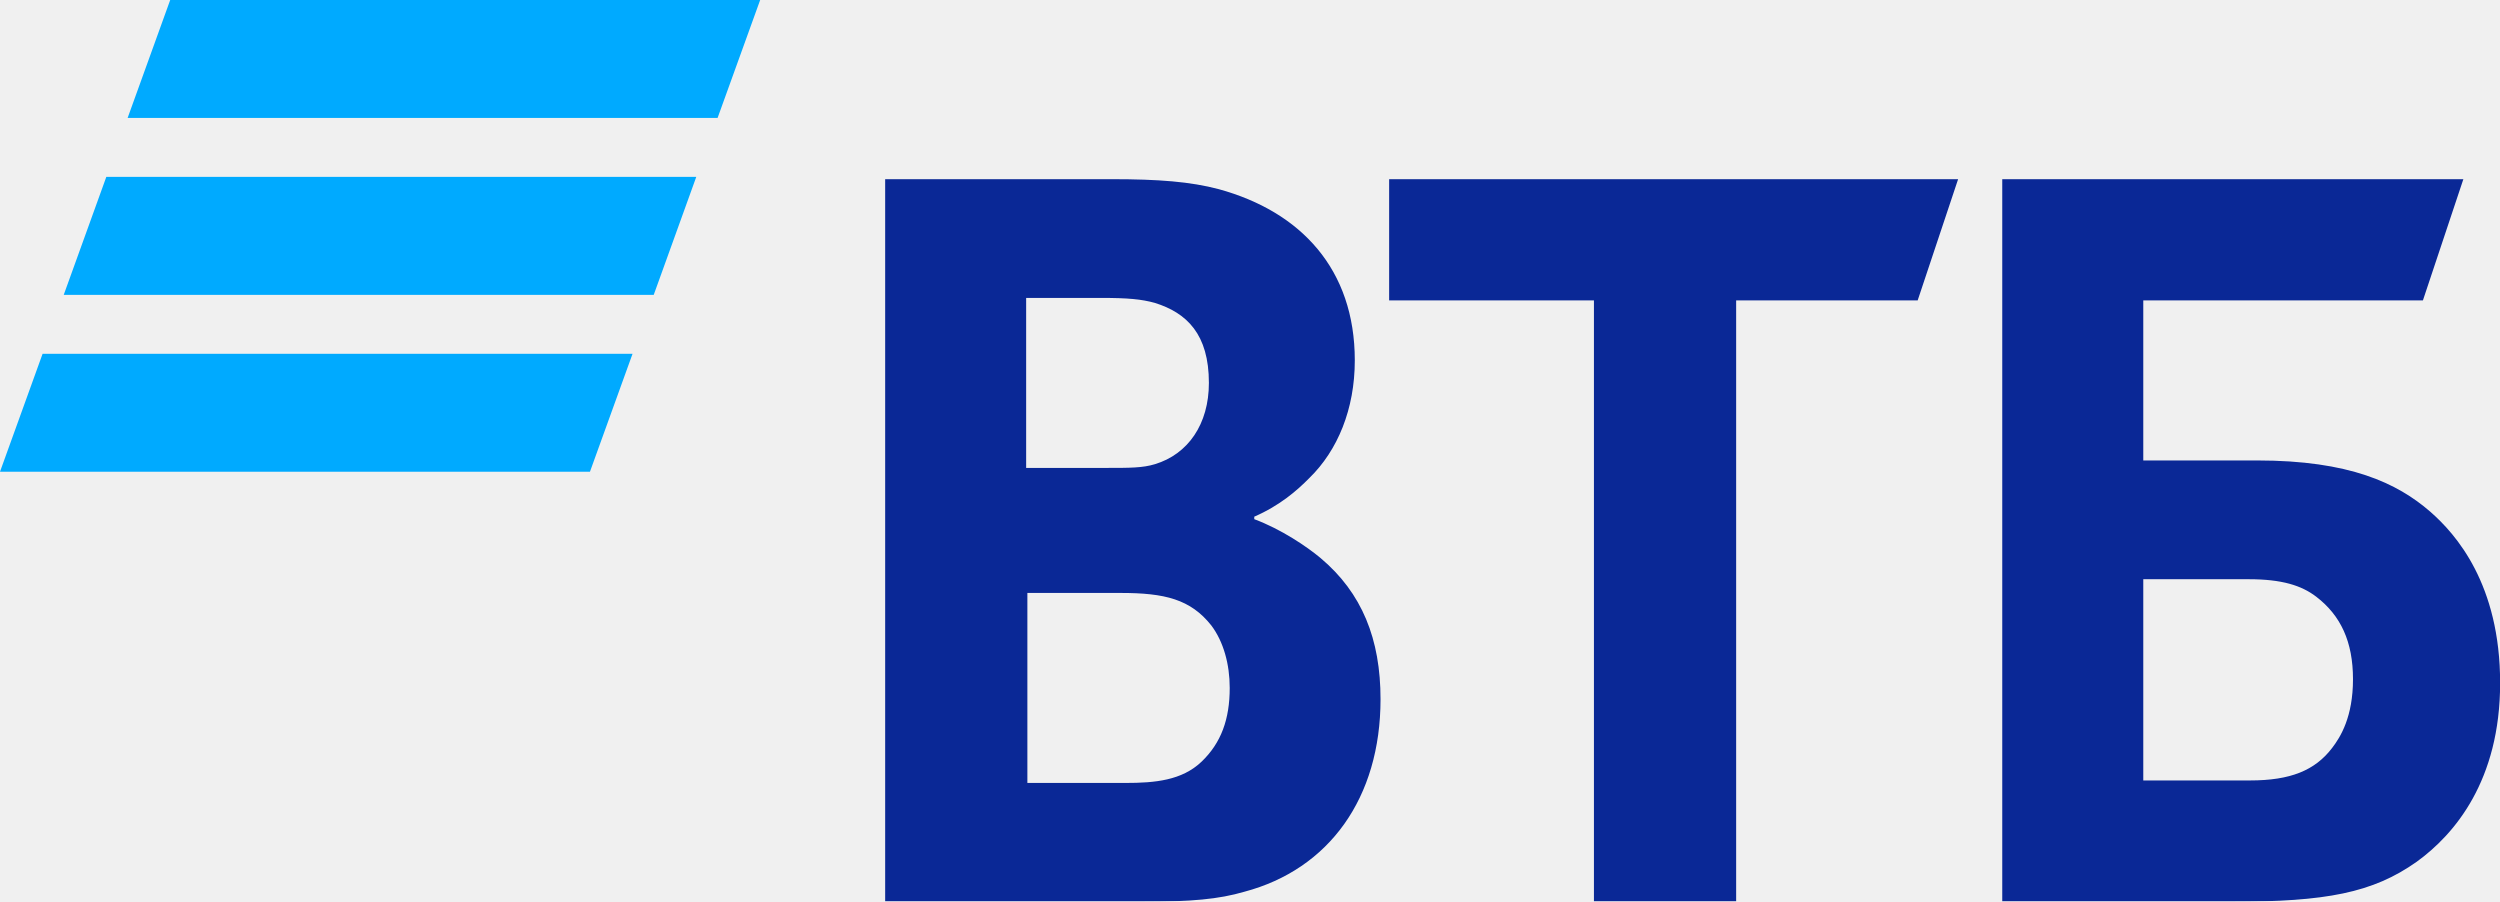
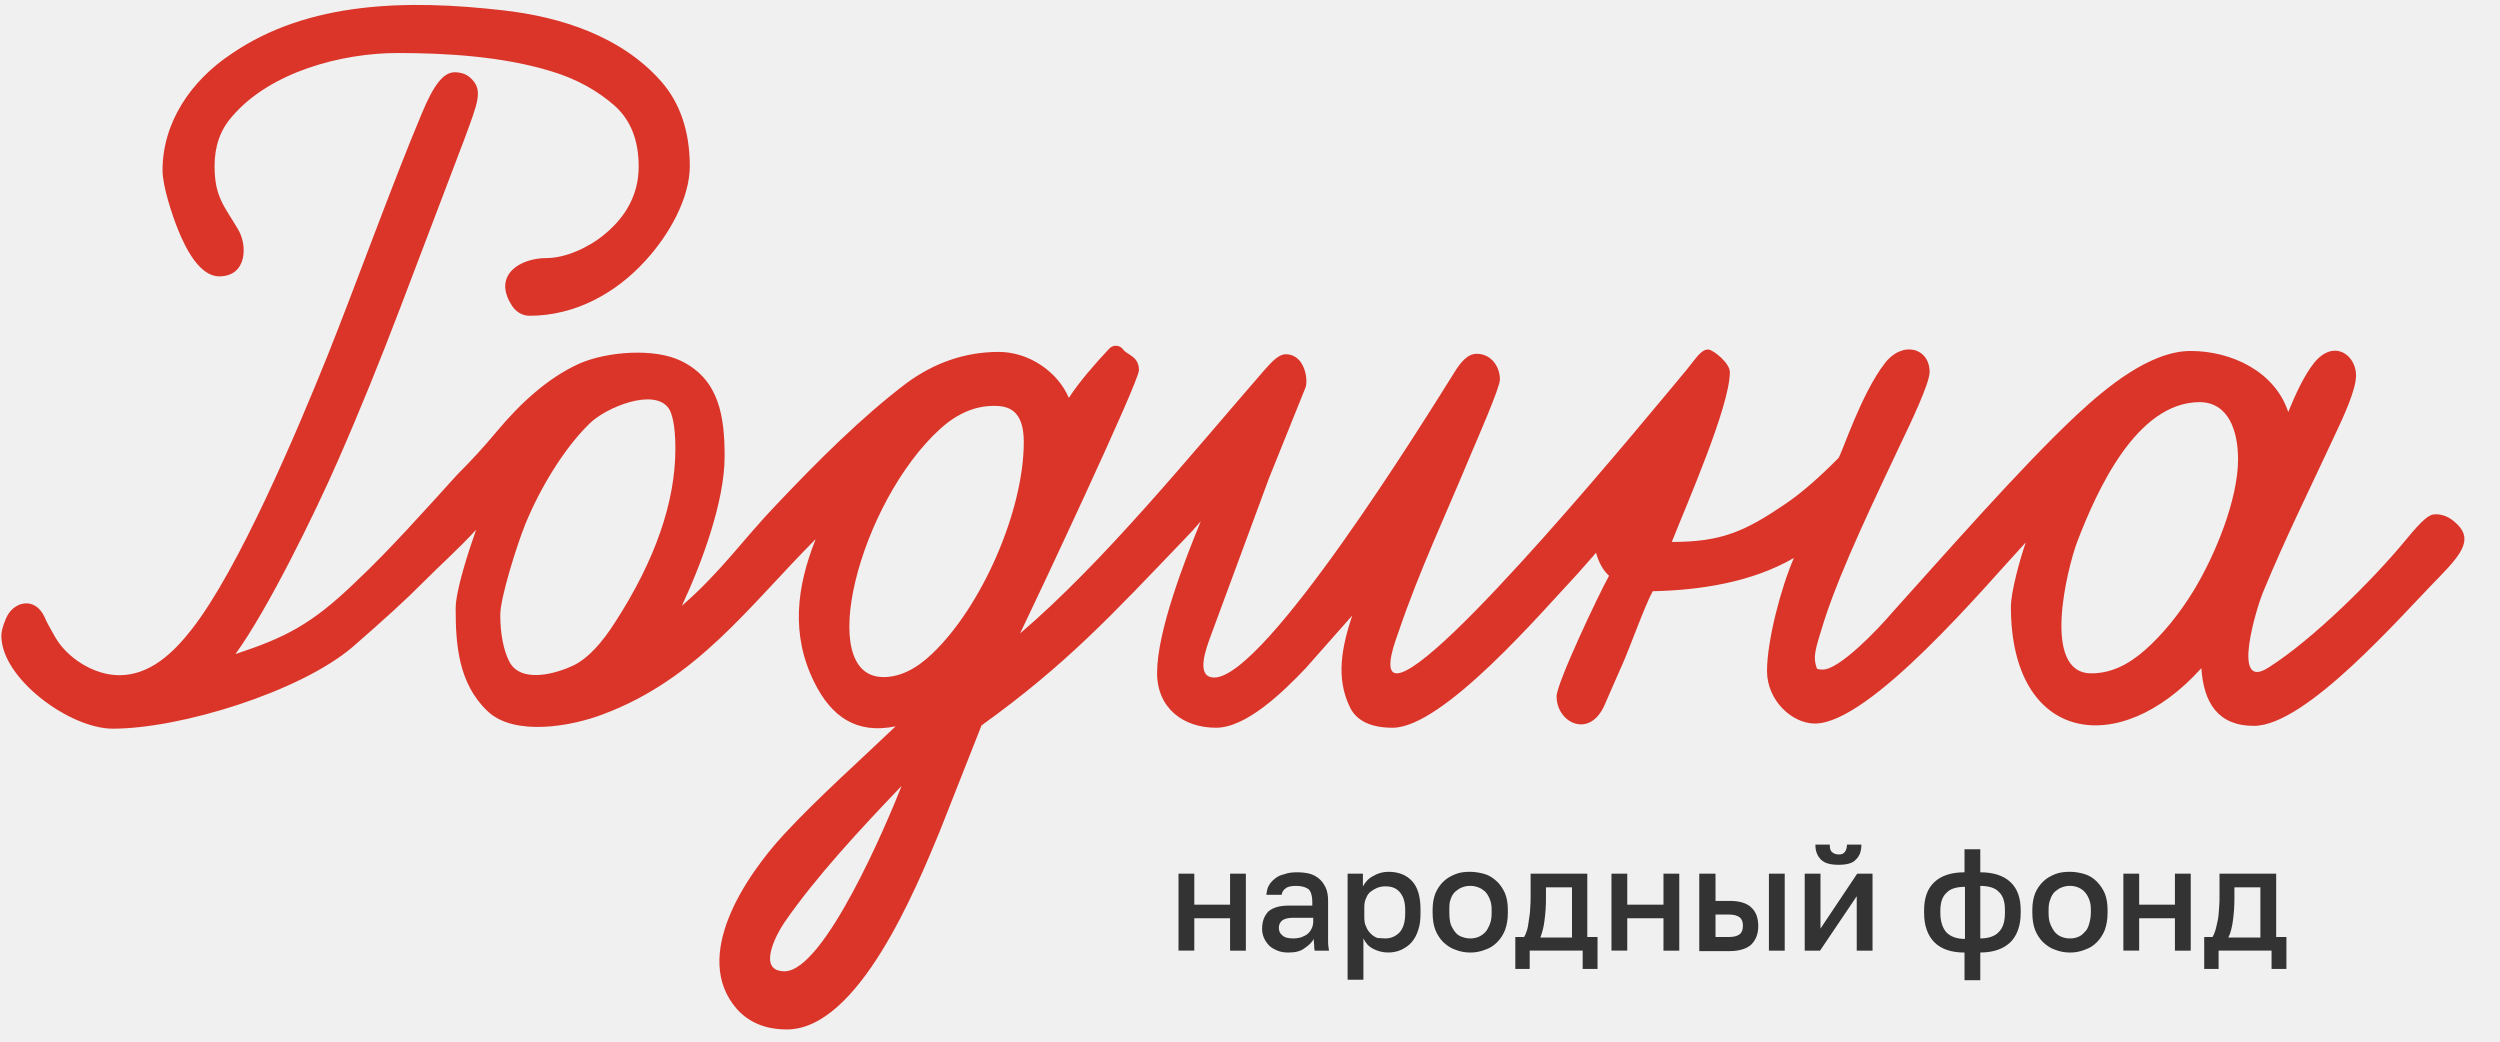
- <svg xmlns="http://www.w3.org/2000/svg" width="61" height="22" viewBox="0 0 61 22" fill="none">
-   <g clip-path="url(#clip0_3010_2741)">
-     <mask id="mask0_3010_2741" style="mask-type:luminance" maskUnits="userSpaceOnUse" x="0" y="0" width="61" height="22">
-       <path d="M61 0H0V22H61V0Z" fill="white" />
-     </mask>
-     <g mask="url(#mask0_3010_2741)">
-       <path fill-rule="evenodd" clip-rule="evenodd" d="M4.153 0L3.114 2.878H17.509L18.548 0H4.153ZM2.594 4.316L1.555 7.194H15.951L16.989 4.316H2.594ZM1.039 8.633L0 11.51H14.395L15.434 8.633H1.039Z" fill="#00AAFF" />
-       <path fill-rule="evenodd" clip-rule="evenodd" d="M30.604 12.607V12.668C31.261 12.912 31.89 13.339 32.219 13.614C33.236 14.468 33.685 15.596 33.685 17.06C33.685 19.471 32.429 21.209 30.364 21.758C29.736 21.941 29.078 22.002 27.85 22.002H21.598V4.372H27.133C28.27 4.372 29.048 4.433 29.736 4.615C31.741 5.165 33.057 6.568 33.057 8.794C33.057 9.984 32.638 10.991 31.95 11.662C31.651 11.966 31.232 12.333 30.604 12.607ZM25.068 14.468V19.104H27.462C28.18 19.104 28.838 19.043 29.317 18.586C29.796 18.128 30.005 17.549 30.005 16.786C30.005 16.207 29.855 15.658 29.556 15.261C29.048 14.62 28.419 14.468 27.342 14.468H25.068ZM25.038 11.417H26.983C27.581 11.417 27.881 11.417 28.18 11.326C28.988 11.082 29.497 10.35 29.497 9.343C29.497 8.154 28.958 7.635 28.18 7.391C27.85 7.3 27.522 7.269 26.863 7.269H25.038V11.417ZM38.892 22.002V7.33H33.895V4.372H47.778L46.791 7.33H42.362V22.002H38.892ZM48.855 22.002V4.372H60.106L59.119 7.33H52.296V11.235H55.079C57.323 11.235 58.49 11.784 59.298 12.485C59.926 13.034 61.003 14.254 61.003 16.664C61.003 19.043 59.896 20.355 58.969 21.026C57.892 21.788 56.755 22.002 54.451 22.002H48.855ZM52.296 19.043H54.9C55.887 19.043 56.485 18.799 56.904 18.25C57.114 17.976 57.413 17.487 57.413 16.572C57.413 15.658 57.114 15.017 56.515 14.559C56.157 14.285 55.677 14.133 54.87 14.133H52.296V19.043Z" fill="#0A2896" />
-     </g>
-   </g>
-   <defs>
-     <clipPath id="clip0_3010_2741">
-       <rect width="61" height="22" fill="white" />
-     </clipPath>
-   </defs>
+ <svg xmlns="http://www.w3.org/2000/svg" width="72" height="30" viewBox="0 0 72 30" fill="none">
+   <path d="M19.451 12.919C19.451 14.446 18.876 16.122 17.725 17.905C17.324 18.54 16.923 18.959 16.548 19.148C15.999 19.419 14.983 19.689 14.661 19.04C14.501 18.716 14.408 18.256 14.408 17.702C14.408 17.216 14.889 15.689 15.13 15.094C15.545 14.081 16.227 12.932 16.976 12.202C17.431 11.743 18.849 11.148 19.264 11.77C19.344 11.892 19.451 12.202 19.451 12.919ZM29.485 12.73C29.485 14.716 28.268 17.486 26.836 18.837C26.368 19.284 25.9 19.5 25.445 19.5C23.438 19.5 24.762 14.459 27.077 12.351C27.572 11.906 28.08 11.689 28.628 11.689C29.03 11.689 29.485 11.797 29.485 12.73ZM25.966 22.635C25.565 23.662 23.745 27.973 22.595 27.973C21.792 27.973 22.354 26.918 22.581 26.581C23.491 25.256 24.816 23.837 25.966 22.635ZM64.456 13.23C64.456 14.365 63.813 15.973 63.158 17.04C62.757 17.689 62.288 18.27 61.767 18.73C61.258 19.175 60.763 19.392 60.228 19.392C58.783 19.392 59.533 16.378 59.827 15.594C60.389 14.135 61.526 11.581 63.359 11.581C64.188 11.594 64.456 12.419 64.456 13.23ZM70.69 15.027C70.516 14.878 70.343 14.811 70.142 14.811C69.968 14.811 69.807 14.919 69.272 15.567C68.349 16.689 66.61 18.419 65.326 19.23C64.228 19.932 65.018 17.432 65.165 17.081C65.82 15.486 66.57 13.986 67.252 12.513C67.493 12 67.854 11.23 67.854 10.811C67.854 10.216 67.212 9.756 66.65 10.446C66.356 10.811 66.101 11.378 65.901 11.865C65.513 10.689 64.255 10.108 63.091 10.108C61.928 10.108 60.67 11.149 59.813 11.946C58.221 13.432 56.001 15.973 54.489 17.648C54.088 18.121 52.977 19.284 52.496 19.284C52.469 19.284 52.335 19.284 52.322 19.243C52.215 18.919 52.255 18.77 52.536 17.878C53.044 16.311 54.048 14.257 54.77 12.716C55.011 12.216 55.573 11.04 55.573 10.716C55.573 10.013 54.783 9.797 54.275 10.473C53.606 11.337 53.058 13.027 52.95 13.189C52.402 13.743 51.894 14.189 51.438 14.5C50.248 15.311 49.579 15.608 48.148 15.608C48.563 14.554 49.82 11.702 49.82 10.716C49.82 10.459 49.352 10.081 49.205 10.067C49.004 10.054 48.87 10.284 48.576 10.648C47.559 11.865 41.391 19.392 40.228 19.392C39.813 19.392 40.214 18.392 40.281 18.189C40.883 16.419 41.646 14.811 42.368 13.067C42.529 12.689 43.198 11.162 43.198 10.932C43.198 10.554 42.943 10.189 42.529 10.189C42.261 10.189 42.06 10.446 41.9 10.702C41.044 12.067 36.441 19.513 34.97 19.513C34.408 19.513 34.756 18.635 34.85 18.365L36.548 13.77L37.593 11.176C37.686 10.973 37.593 10.203 37.03 10.203C36.816 10.203 36.615 10.432 36.388 10.689C34.274 13.121 31.786 16.189 29.378 18.243C29.766 17.446 32.802 11 32.802 10.662C32.802 10.257 32.468 10.23 32.348 10.067C32.325 10.036 32.296 10.009 32.263 9.99C32.229 9.971 32.192 9.96 32.153 9.958C32.115 9.955 32.077 9.961 32.041 9.975C32.005 9.99 31.973 10.012 31.946 10.04C31.518 10.5 31.09 10.986 30.783 11.459C30.461 10.702 29.632 10.135 28.762 10.135C27.799 10.135 26.903 10.446 26.1 11.04C24.816 12.013 23.531 13.297 22.381 14.513C21.405 15.527 20.776 16.459 19.638 17.446C20.2 16.243 20.869 14.459 20.869 13.148C20.869 12.013 20.722 10.946 19.638 10.405C18.863 10.013 17.484 10.121 16.682 10.473C15.758 10.892 14.969 11.635 14.314 12.418C13.95 12.855 13.566 13.274 13.163 13.676C12.28 14.648 11.21 15.851 10.26 16.743C8.963 18 8.2 18.365 6.781 18.837C7.705 17.567 9.069 14.784 9.725 13.284C10.367 11.824 10.956 10.365 11.558 8.784L13.377 4C13.765 2.946 13.913 2.608 13.578 2.27C13.458 2.148 13.297 2.081 13.096 2.081C12.775 2.081 12.494 2.432 12.147 3.27C11.29 5.311 10.26 8.176 9.417 10.284C8.534 12.473 6.875 16.392 5.524 18.122C4.976 18.824 4.307 19.446 3.437 19.446C2.675 19.446 1.912 18.918 1.591 18.351C1.444 18.094 1.337 17.906 1.283 17.77C1.002 17.162 0.373 17.324 0.173 17.811C0.079 18.027 0.039 18.189 0.039 18.311C0.039 19.54 2.006 20.986 3.25 20.986C5.189 20.986 8.628 19.932 10.153 18.635C11.023 17.878 11.692 17.27 12.146 16.811C12.682 16.27 13.177 15.838 13.712 15.257C13.498 15.865 13.123 17 13.123 17.527C13.123 18.567 13.203 19.689 14.046 20.486C14.822 21.216 16.468 20.919 17.378 20.567C20.08 19.554 21.565 17.459 23.491 15.527C22.943 16.905 22.769 18.27 23.451 19.648C23.946 20.648 24.669 21.148 25.793 20.919C24.776 21.892 23.558 22.973 22.581 24.027C21.471 25.23 19.906 27.541 21.217 29.054C21.565 29.446 22.046 29.648 22.662 29.648C24.723 29.648 26.381 25.594 27.063 23.946L28.268 20.892C30.729 19.122 32.027 17.702 34.114 15.527C34.274 15.365 34.435 15.189 34.582 15.013C34.114 16.148 33.324 18.189 33.324 19.378C33.324 20.392 34.074 20.959 35.023 20.959C35.893 20.959 36.95 19.932 37.605 19.243L38.943 17.729C38.649 18.622 38.462 19.513 38.876 20.365C39.063 20.756 39.478 20.959 40.107 20.959C41.565 20.959 44.428 17.594 45.432 16.527L45.967 15.919C46.034 16.176 46.168 16.432 46.341 16.581C46.047 17.108 44.83 19.676 44.83 20.054C44.83 20.824 45.793 21.297 46.221 20.283C46.341 20 46.502 19.648 46.73 19.122C46.93 18.676 47.385 17.405 47.599 17.027C48.95 17 50.462 16.77 51.666 16.067C51.291 16.919 50.89 18.459 50.89 19.324C50.89 20.176 51.613 20.838 52.268 20.838C53.86 20.838 57.178 16.878 58.342 15.621C58.168 16.122 57.914 17.054 57.914 17.473C57.914 21.378 61.018 21.892 63.399 19.243C63.466 20.243 63.881 20.905 64.911 20.905C66.423 20.905 69.152 17.73 70.262 16.608C70.944 15.905 71.239 15.486 70.69 15.027ZM5.136 6.635C5.35 7.162 5.751 7.959 6.313 7.959C7.13 7.959 7.13 7.04 6.849 6.594C6.461 5.932 6.18 5.676 6.18 4.784C6.18 4.216 6.34 3.743 6.688 3.351C7.785 2.068 9.845 1.527 11.451 1.527C12.829 1.527 14.475 1.621 15.879 2.054C16.601 2.27 17.203 2.608 17.698 3.041C18.166 3.459 18.394 4.041 18.394 4.797C18.394 5.621 18.006 6.256 17.418 6.743C16.95 7.135 16.28 7.432 15.745 7.432C14.969 7.432 14.207 7.919 14.715 8.756C14.835 8.973 15.036 9.094 15.25 9.094C16.561 9.094 17.739 8.446 18.595 7.5C19.264 6.77 19.866 5.716 19.866 4.783C19.866 3.783 19.585 2.959 19.036 2.338C17.9 1.053 16.173 0.486 14.474 0.296C11.758 -0.014 8.882 0.027 6.661 1.554C5.498 2.325 4.681 3.527 4.681 4.906C4.681 5.351 4.949 6.176 5.136 6.636L5.136 6.635Z" fill="#DB352A" />
+   <path d="M65.099 26.986V25.555H64.351V25.879C64.351 26.095 64.337 26.297 64.31 26.5C64.284 26.703 64.243 26.865 64.177 27H65.099V26.986ZM63.481 26.986H63.721C63.748 26.946 63.775 26.879 63.802 26.797C63.829 26.716 63.842 26.622 63.869 26.514C63.896 26.406 63.896 26.297 63.909 26.162C63.922 26.041 63.922 25.906 63.922 25.784V25.162H65.554V26.986H65.849V27.906H65.421V27.378H63.896V27.906H63.481V26.986ZM61.153 25.162H61.608V26.054H62.638V25.162H63.093V27.379H62.638V26.446H61.608V27.378H61.153V25.162ZM59.614 27.027C59.695 27.027 59.775 27.014 59.842 26.986C59.915 26.959 59.98 26.912 60.029 26.852C60.096 26.797 60.136 26.716 60.163 26.622C60.19 26.527 60.217 26.419 60.217 26.284V26.203C60.217 26.081 60.203 25.986 60.163 25.892C60.133 25.812 60.087 25.739 60.029 25.676C59.975 25.623 59.912 25.582 59.842 25.554C59.769 25.526 59.692 25.513 59.614 25.513C59.534 25.513 59.454 25.527 59.387 25.554C59.307 25.581 59.253 25.622 59.186 25.676C59.124 25.735 59.078 25.809 59.053 25.892C59.012 25.986 58.999 26.081 58.999 26.203V26.284C58.999 26.419 59.012 26.527 59.053 26.622C59.093 26.716 59.133 26.784 59.186 26.852C59.253 26.919 59.307 26.96 59.387 26.986C59.454 27.014 59.534 27.027 59.614 27.027ZM59.614 27.433C59.467 27.433 59.32 27.406 59.186 27.352C59.053 27.311 58.946 27.23 58.839 27.135C58.74 27.035 58.663 26.915 58.611 26.784C58.558 26.649 58.531 26.473 58.531 26.284V26.203C58.531 26.027 58.558 25.865 58.611 25.73C58.663 25.603 58.74 25.488 58.839 25.392C58.932 25.297 59.053 25.23 59.186 25.176C59.32 25.122 59.467 25.108 59.614 25.108C59.775 25.108 59.909 25.136 60.043 25.176C60.176 25.216 60.297 25.297 60.391 25.392C60.484 25.486 60.564 25.608 60.618 25.73C60.671 25.865 60.698 26.027 60.698 26.203V26.284C60.698 26.473 60.671 26.635 60.618 26.784C60.566 26.915 60.489 27.035 60.391 27.135C60.294 27.235 60.174 27.309 60.043 27.352C59.907 27.407 59.761 27.435 59.614 27.433ZM55.882 26.297C55.882 26.541 55.949 26.73 56.056 26.852C56.176 26.973 56.35 27.041 56.591 27.041V25.541C56.35 25.541 56.163 25.595 56.056 25.716C55.936 25.825 55.882 26 55.882 26.23V26.297ZM57.742 26.203C57.742 25.973 57.688 25.797 57.568 25.689C57.461 25.568 57.273 25.514 57.032 25.514V27.027C57.273 27.027 57.461 26.96 57.568 26.838C57.688 26.716 57.742 26.541 57.742 26.284V26.203ZM56.578 27.433C56.203 27.433 55.909 27.338 55.708 27.136C55.521 26.946 55.414 26.662 55.414 26.297V26.216C55.414 25.865 55.507 25.595 55.708 25.406C55.909 25.216 56.203 25.122 56.578 25.122V24.459H57.032V25.122C57.407 25.122 57.701 25.216 57.902 25.405C58.103 25.594 58.196 25.864 58.196 26.216V26.297C58.196 26.662 58.089 26.946 57.902 27.135C57.701 27.324 57.421 27.432 57.032 27.432V28.23H56.578V27.432V27.433ZM52.952 24.906C52.724 24.906 52.551 24.865 52.444 24.757C52.337 24.649 52.283 24.514 52.283 24.325H52.698C52.698 24.432 52.711 24.5 52.765 24.541C52.805 24.581 52.872 24.608 52.952 24.608C53.032 24.608 53.086 24.595 53.126 24.541C53.166 24.5 53.193 24.419 53.193 24.325H53.608C53.608 24.514 53.554 24.662 53.447 24.757C53.353 24.865 53.179 24.906 52.952 24.906ZM51.976 25.162H52.43V26.743L53.487 25.162H53.929V27.379H53.474V25.811L52.417 27.379H51.976V25.162ZM50.945 25.162H51.4V27.379H50.945V25.162ZM49.781 26.986C49.929 26.986 50.036 26.96 50.102 26.906C50.169 26.852 50.196 26.771 50.196 26.662C50.196 26.554 50.169 26.473 50.102 26.419C50.036 26.365 49.929 26.338 49.781 26.338H49.407V26.986H49.781ZM48.952 25.162H49.407V25.946H49.822C50.102 25.946 50.316 26.014 50.437 26.135C50.571 26.257 50.638 26.432 50.638 26.676C50.638 26.892 50.571 27.068 50.437 27.203C50.303 27.325 50.089 27.392 49.808 27.392H48.939V25.162H48.952ZM46.41 25.162H46.865V26.054H47.908V25.162H48.363V27.379H47.908V26.446H46.865V27.378H46.41V25.162ZM45.273 26.986V25.555H44.524V25.879C44.524 26.095 44.51 26.297 44.483 26.5C44.464 26.671 44.423 26.839 44.363 27H45.273V26.986ZM43.654 26.986H43.895C43.929 26.927 43.956 26.863 43.975 26.797C44.002 26.716 44.016 26.622 44.029 26.514C44.042 26.406 44.069 26.297 44.069 26.162C44.082 26.041 44.082 25.906 44.082 25.784V25.162H45.714V26.986H46.009V27.906H45.581V27.378H44.055V27.906H43.641V26.986H43.654ZM42.343 27.027C42.423 27.027 42.504 27.014 42.571 26.986C42.637 26.96 42.704 26.919 42.771 26.852C42.824 26.797 42.865 26.716 42.905 26.622C42.945 26.527 42.959 26.419 42.959 26.284V26.203C42.959 26.081 42.945 25.986 42.904 25.892C42.874 25.812 42.829 25.739 42.771 25.676C42.704 25.622 42.651 25.581 42.57 25.554C42.498 25.526 42.42 25.513 42.343 25.513C42.263 25.513 42.182 25.527 42.116 25.554C42.035 25.581 41.982 25.622 41.915 25.676C41.852 25.735 41.806 25.809 41.781 25.892C41.741 25.986 41.741 26.081 41.741 26.203V26.284C41.741 26.419 41.754 26.527 41.781 26.622C41.821 26.716 41.861 26.784 41.915 26.852C41.967 26.916 42.037 26.963 42.116 26.986C42.196 27.014 42.263 27.027 42.343 27.027ZM42.343 27.433C42.196 27.433 42.049 27.406 41.915 27.352C41.781 27.311 41.674 27.23 41.567 27.135C41.469 27.035 41.391 26.915 41.339 26.784C41.286 26.649 41.259 26.473 41.259 26.284V26.203C41.259 26.027 41.286 25.865 41.339 25.73C41.392 25.603 41.469 25.488 41.567 25.392C41.661 25.297 41.781 25.23 41.915 25.176C42.049 25.122 42.182 25.108 42.343 25.108C42.49 25.108 42.637 25.136 42.771 25.176C42.905 25.216 43.012 25.297 43.119 25.392C43.213 25.486 43.293 25.608 43.346 25.73C43.4 25.865 43.426 26.027 43.426 26.203V26.284C43.426 26.473 43.4 26.635 43.346 26.784C43.294 26.915 43.217 27.035 43.119 27.135C43.022 27.235 42.903 27.309 42.771 27.352C42.635 27.407 42.49 27.435 42.343 27.433ZM39.895 27.027C40.069 27.027 40.202 26.96 40.309 26.852C40.416 26.73 40.47 26.554 40.47 26.297V26.216C40.47 25.973 40.416 25.811 40.309 25.689C40.202 25.568 40.069 25.527 39.895 25.527C39.814 25.527 39.747 25.541 39.667 25.568C39.6 25.596 39.538 25.632 39.48 25.676C39.417 25.723 39.37 25.79 39.346 25.865C39.306 25.932 39.292 26.027 39.292 26.122V26.419C39.292 26.527 39.306 26.622 39.346 26.689C39.373 26.771 39.426 26.838 39.48 26.892C39.534 26.947 39.6 26.986 39.667 27.014C39.747 27.014 39.814 27.027 39.895 27.027ZM38.837 25.162H39.252V25.527C39.32 25.406 39.413 25.297 39.547 25.23C39.681 25.149 39.828 25.108 39.988 25.108C40.283 25.108 40.51 25.203 40.671 25.379C40.831 25.554 40.911 25.824 40.911 26.203V26.284C40.911 26.473 40.898 26.635 40.844 26.784C40.807 26.913 40.743 27.032 40.657 27.135C40.577 27.23 40.47 27.297 40.363 27.352C40.241 27.407 40.109 27.434 39.975 27.432C39.826 27.432 39.679 27.395 39.547 27.325C39.413 27.257 39.333 27.162 39.266 27.027V28.216H38.811V25.162H38.838L38.837 25.162ZM37.246 27.027C37.326 27.027 37.393 27.014 37.46 27C37.527 26.973 37.594 26.946 37.647 26.906C37.698 26.866 37.739 26.815 37.767 26.757C37.801 26.695 37.819 26.625 37.821 26.554V26.433H37.219C37.099 26.433 37.005 26.46 36.938 26.5C36.904 26.525 36.877 26.558 36.858 26.595C36.84 26.633 36.83 26.674 36.831 26.716C36.831 26.811 36.858 26.879 36.925 26.932C36.992 27.001 37.099 27.027 37.246 27.027ZM37.112 27.433C36.992 27.433 36.884 27.419 36.791 27.378C36.697 27.338 36.617 27.297 36.55 27.23C36.489 27.167 36.439 27.094 36.403 27.014C36.365 26.929 36.346 26.837 36.349 26.743C36.349 26.527 36.416 26.365 36.537 26.243C36.671 26.136 36.858 26.081 37.112 26.081H37.794V25.96C37.794 25.797 37.754 25.676 37.687 25.608C37.607 25.554 37.5 25.514 37.339 25.514C37.206 25.514 37.099 25.527 37.032 25.581C36.999 25.602 36.971 25.629 36.95 25.662C36.93 25.695 36.916 25.732 36.911 25.771H36.47C36.483 25.676 36.497 25.581 36.537 25.514C36.58 25.434 36.639 25.365 36.711 25.311C36.791 25.243 36.871 25.203 36.992 25.176C37.099 25.135 37.219 25.122 37.353 25.122C37.486 25.122 37.607 25.135 37.714 25.162C37.821 25.19 37.915 25.243 37.995 25.311C38.075 25.379 38.129 25.46 38.182 25.568C38.223 25.662 38.249 25.784 38.249 25.932V27.122C38.249 27.216 38.263 27.297 38.276 27.379H37.861C37.848 27.311 37.848 27.257 37.848 27.216C37.848 27.176 37.834 27.108 37.834 27.041C37.781 27.149 37.687 27.23 37.567 27.311C37.46 27.392 37.313 27.433 37.112 27.433ZM33.941 25.162H34.396V26.054H35.426V25.162H35.881V27.379H35.426V26.446H34.396V27.378H33.941V25.162Z" fill="#333333" />
</svg>
